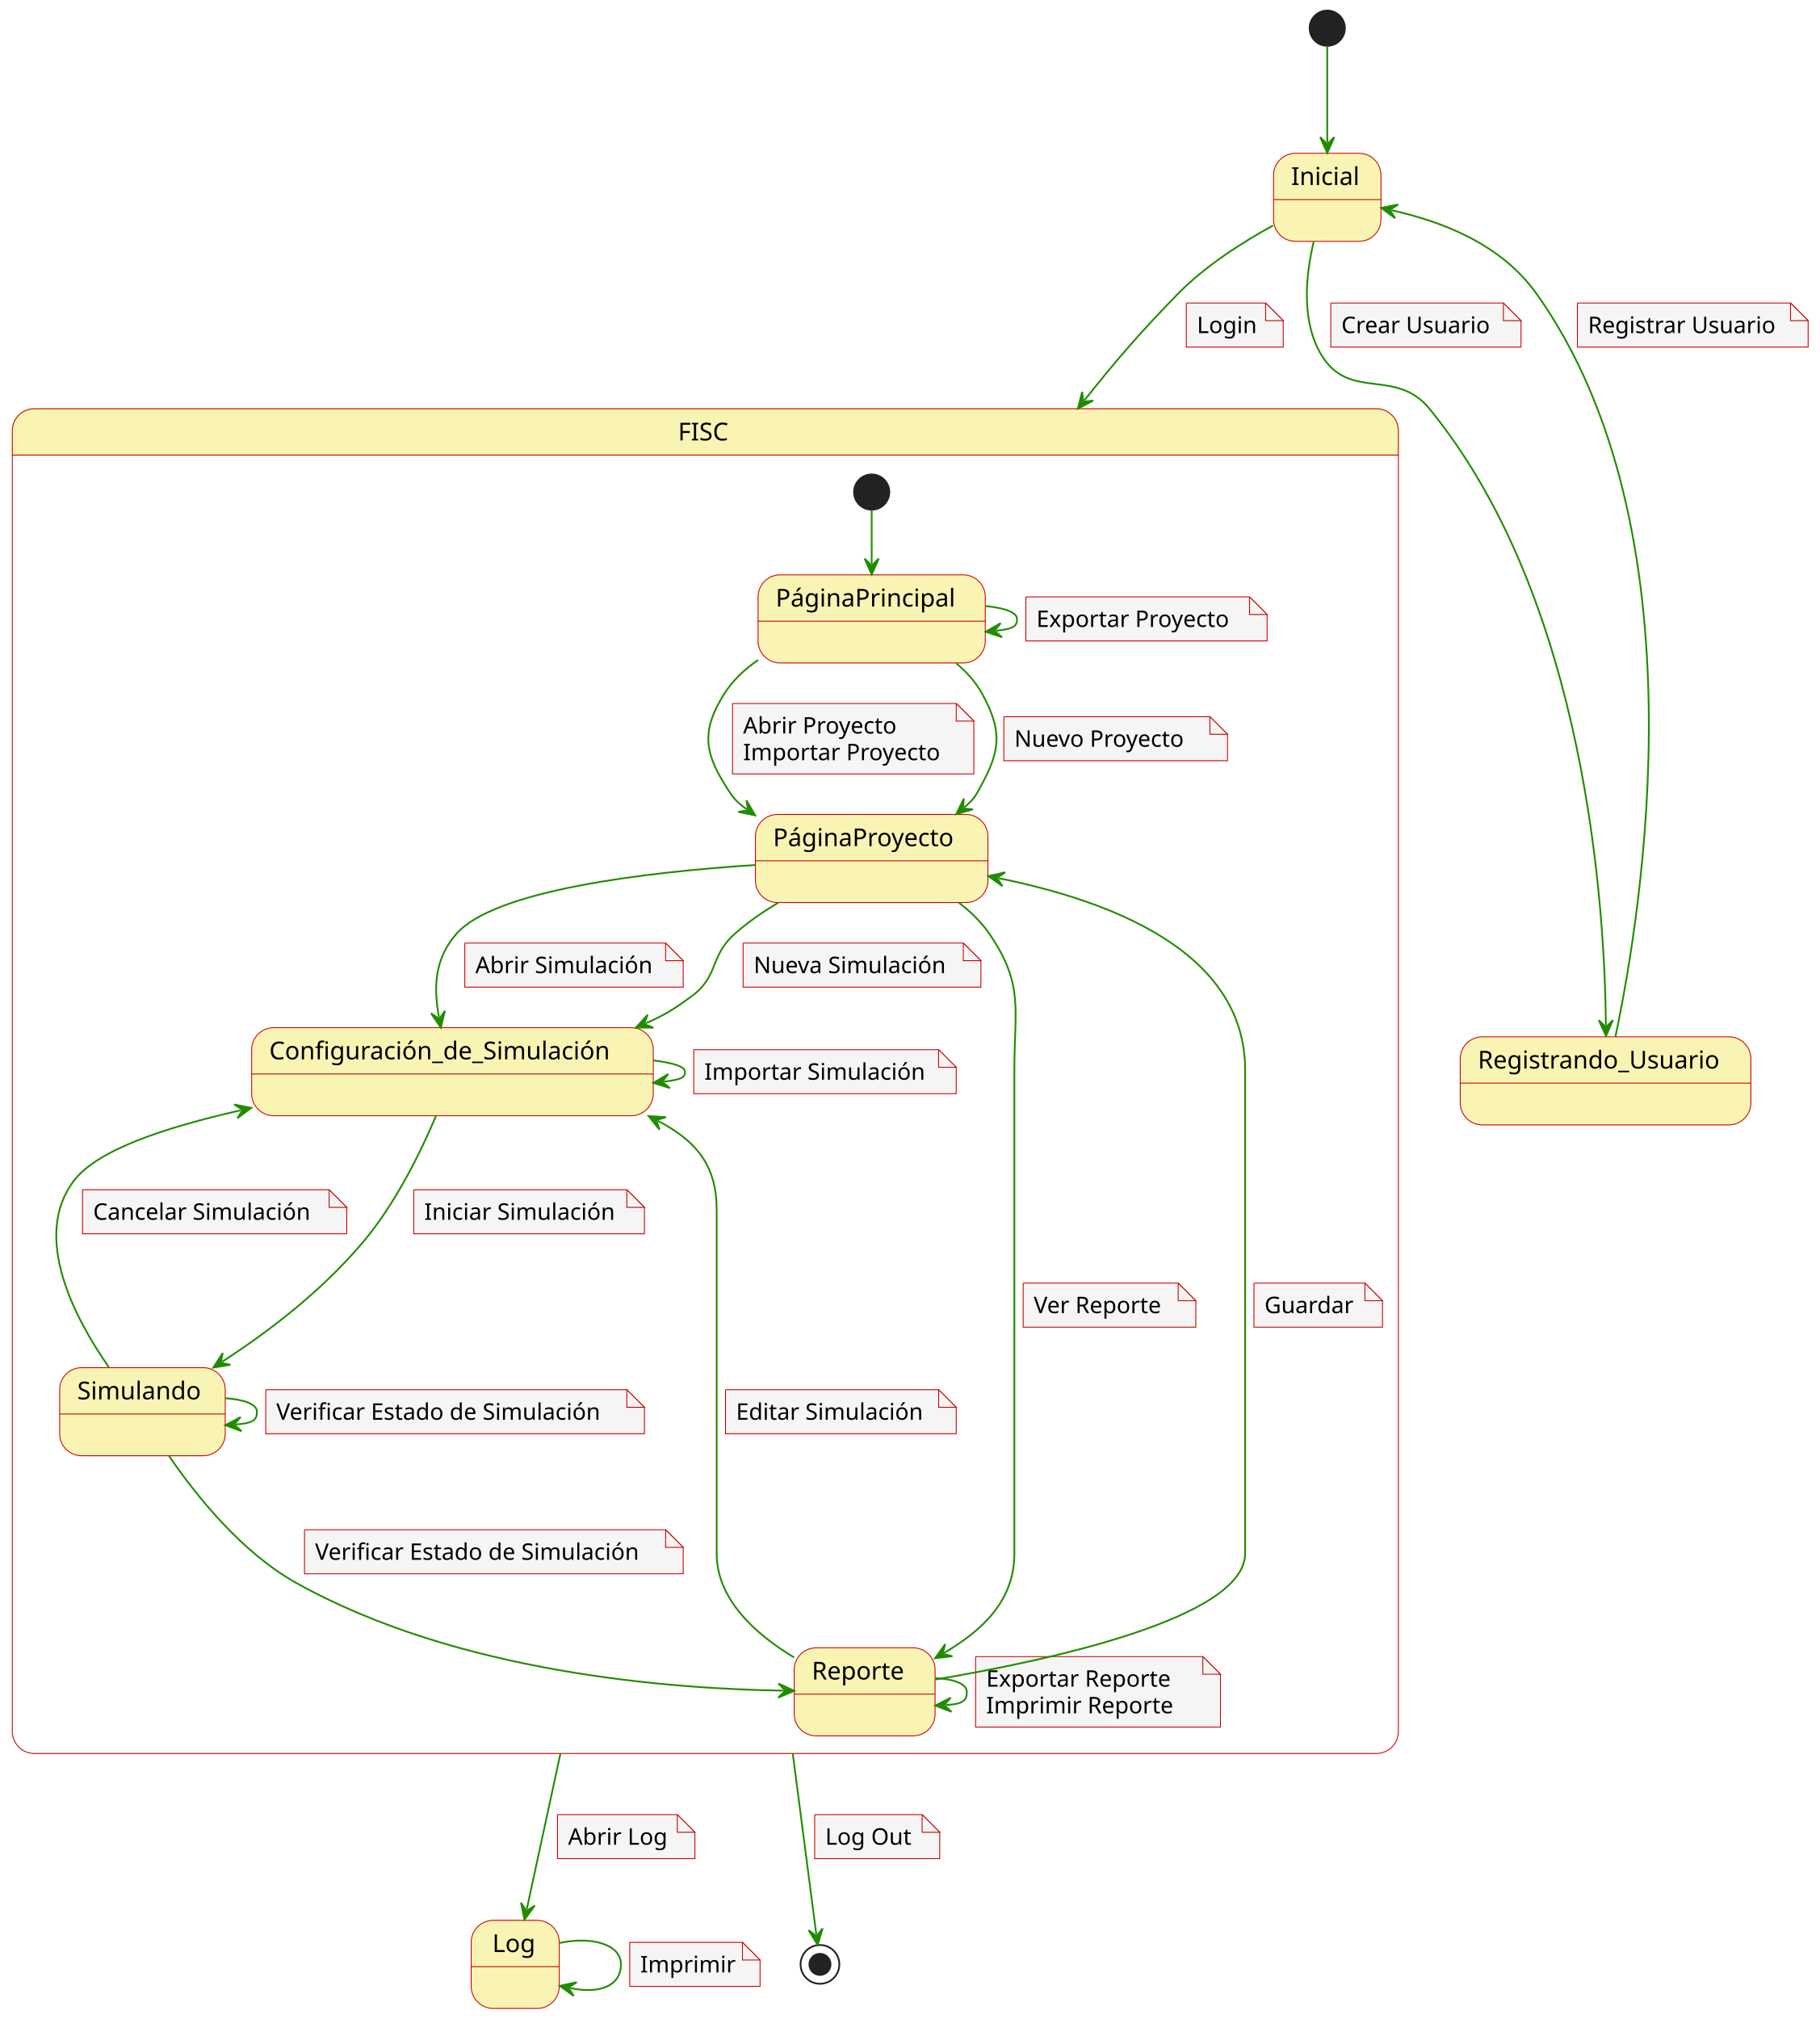
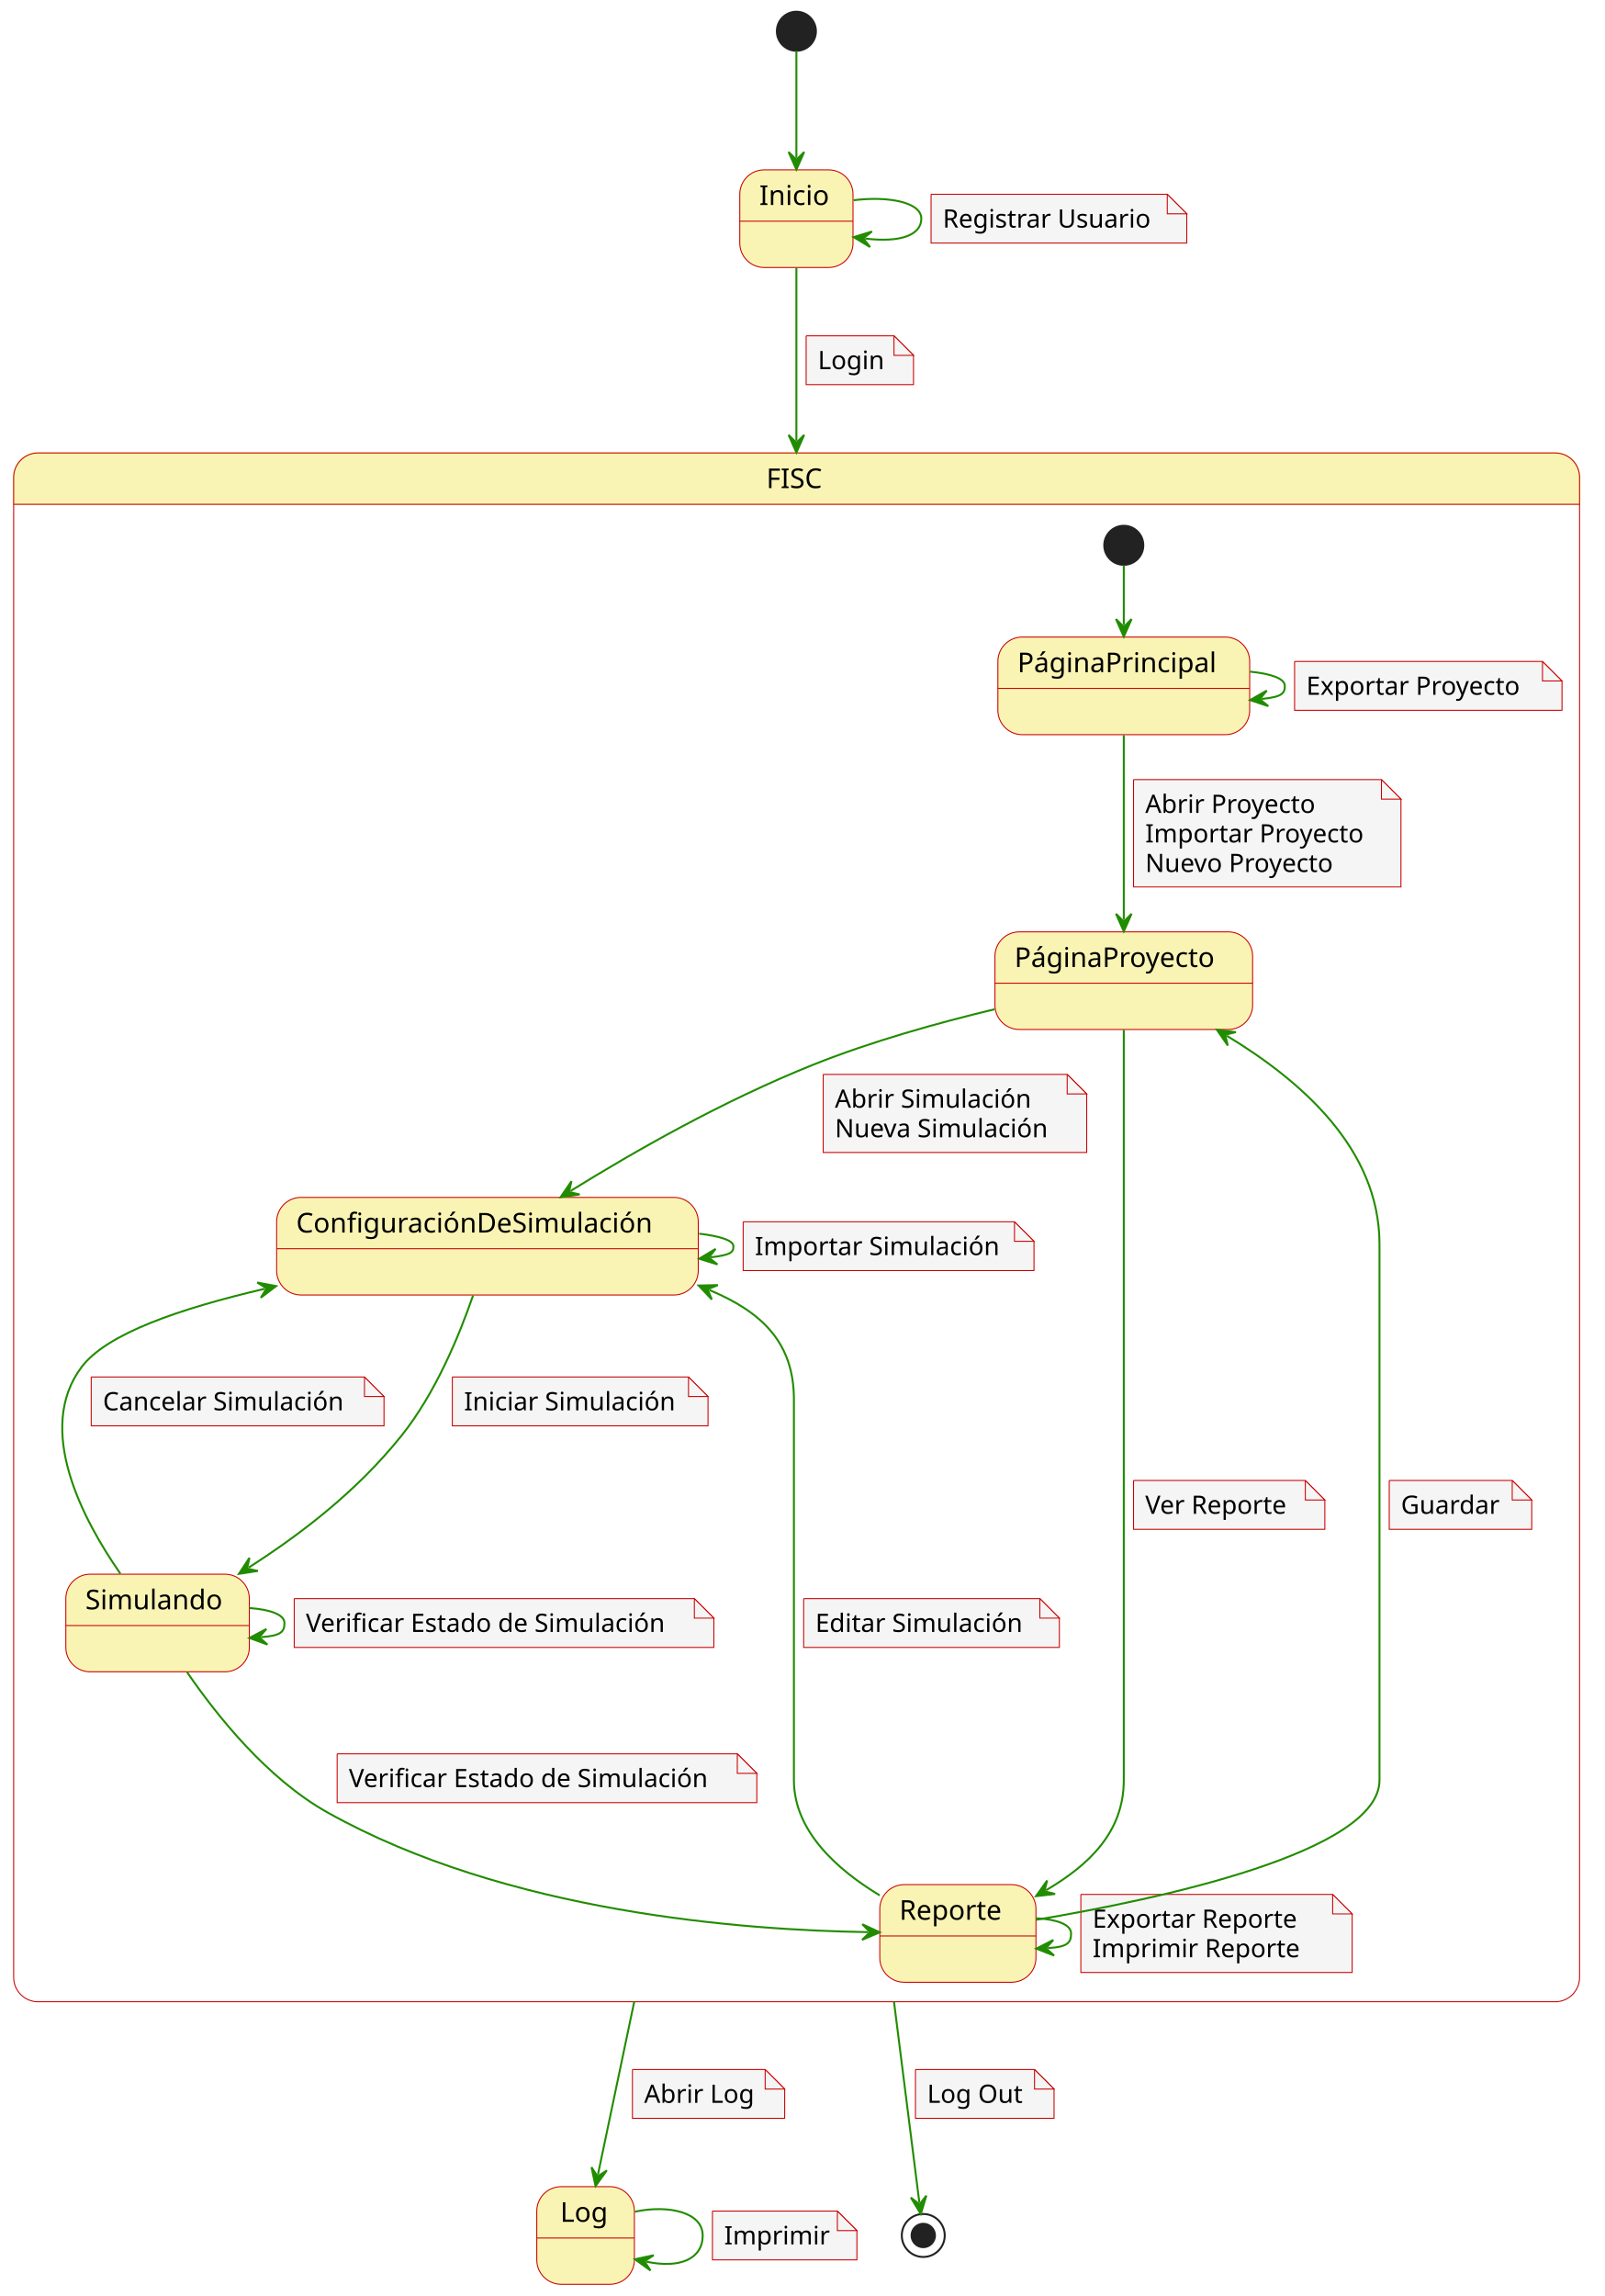
- <svg xmlns="http://www.w3.org/2000/svg" contentStyleType="text/css" height="1146px" preserveAspectRatio="none" style="width:1033px;height:1146px;background:#FFFFFF;" version="1.1" viewBox="0 0 1033 1146" width="1033px" zoomAndPan="magnify">
+ <svg xmlns="http://www.w3.org/2000/svg" contentStyleType="text/css" height="1176px" preserveAspectRatio="none" style="width:822px;height:1176px;background:#FFFFFF;" version="1.1" viewBox="0 0 822 1176" width="822px" zoomAndPan="magnify">
  <defs />
  <g>
-     <ellipse cx="753.5" cy="16" fill="#222222" rx="10" ry="10" style="stroke:#222222;stroke-width:1.0;" />
-     <g id="Inicial">
-       <rect fill="#FAF4B4" height="50" rx="12.5" ry="12.5" style="stroke:#C90000;stroke-width:0.5;" width="61" x="723" y="87" />
-       <line style="stroke:#C90000;stroke-width:0.5;" x1="723" x2="784" y1="113.297" y2="113.297" />
-       <text fill="#000000" font-family="sans-serif" font-size="14" lengthAdjust="spacing" textLength="41" x="733" y="104.995">Inicial</text>
+     <ellipse cx="408" cy="16" fill="#222222" rx="10" ry="10" style="stroke:#222222;stroke-width:1.0;" />
+     <g id="Inicio">
+       <rect fill="#FAF4B4" height="50" rx="12.5" ry="12.5" style="stroke:#C90000;stroke-width:0.5;" width="58" x="379" y="87" />
+       <line style="stroke:#C90000;stroke-width:0.5;" x1="379" x2="437" y1="113.297" y2="113.297" />
+       <text fill="#000000" font-family="sans-serif" font-size="14" lengthAdjust="spacing" textLength="38" x="389" y="104.995">Inicio</text>
    </g>
-     <path d="M19.5,232 L781.368,232 A12.5,12.5 0 0 1 793.868,244.5 L793.868,258.297 L7,258.297 L7,244.5 A12.5,12.5 0 0 1 19.5,232 " fill="#FAF4B4" style="stroke:#FAF4B4;stroke-width:1.0;" />
-     <rect fill="none" height="763.297" rx="12.5" ry="12.5" style="stroke:#C90000;stroke-width:0.5;" width="786.868" x="7" y="232" />
-     <line style="stroke:#C90000;stroke-width:0.5;" x1="7" x2="793.868" y1="258.297" y2="258.297" />
-     <text fill="#000000" font-family="sans-serif" font-size="14" lengthAdjust="spacing" textLength="31" x="384.934" y="249.995">FISC</text>
-     <ellipse cx="494.868" cy="279.297" fill="#222222" rx="10" ry="10" style="stroke:#222222;stroke-width:1.0;" />
+     <path d="M19.5,232 L796.728,232 A12.5,12.5 0 0 1 809.228,244.5 L809.228,258.297 L7,258.297 L7,244.5 A12.5,12.5 0 0 1 19.5,232 " fill="#FAF4B4" style="stroke:#FAF4B4;stroke-width:1.0;" />
+     <rect fill="none" height="793.297" rx="12.5" ry="12.5" style="stroke:#C90000;stroke-width:0.5;" width="802.228" x="7" y="232" />
+     <line style="stroke:#C90000;stroke-width:0.5;" x1="7" x2="809.228" y1="258.297" y2="258.297" />
+     <text fill="#000000" font-family="sans-serif" font-size="14" lengthAdjust="spacing" textLength="31" x="392.614" y="249.995">FISC</text>
+     <ellipse cx="575.728" cy="279.297" fill="#222222" rx="10" ry="10" style="stroke:#222222;stroke-width:1.0;" />
    <g id="FISC.PáginaPrincipal">
-       <rect fill="#FAF4B4" height="50" rx="12.5" ry="12.5" style="stroke:#C90000;stroke-width:0.5;" width="129" x="430.368" y="326.297" />
-       <line style="stroke:#C90000;stroke-width:0.5;" x1="430.368" x2="559.368" y1="352.594" y2="352.594" />
-       <text fill="#000000" font-family="sans-serif" font-size="14" lengthAdjust="spacing" textLength="109" x="440.368" y="344.292">PáginaPrincipal</text>
+       <rect fill="#FAF4B4" height="50" rx="12.5" ry="12.5" style="stroke:#C90000;stroke-width:0.5;" width="129" x="511.228" y="326.297" />
+       <line style="stroke:#C90000;stroke-width:0.5;" x1="511.228" x2="640.228" y1="352.594" y2="352.594" />
+       <text fill="#000000" font-family="sans-serif" font-size="14" lengthAdjust="spacing" textLength="109" x="521.228" y="344.292">PáginaPrincipal</text>
    </g>
    <g id="FISC.PáginaProyecto">
-       <rect fill="#FAF4B4" height="50" rx="12.5" ry="12.5" style="stroke:#C90000;stroke-width:0.5;" width="132" x="428.868" y="462.297" />
-       <line style="stroke:#C90000;stroke-width:0.5;" x1="428.868" x2="560.868" y1="488.594" y2="488.594" />
-       <text fill="#000000" font-family="sans-serif" font-size="14" lengthAdjust="spacing" textLength="112" x="438.868" y="480.292">PáginaProyecto</text>
+       <rect fill="#FAF4B4" height="50" rx="12.5" ry="12.5" style="stroke:#C90000;stroke-width:0.5;" width="132" x="509.728" y="477.297" />
+       <line style="stroke:#C90000;stroke-width:0.5;" x1="509.728" x2="641.728" y1="503.594" y2="503.594" />
+       <text fill="#000000" font-family="sans-serif" font-size="14" lengthAdjust="spacing" textLength="112" x="519.728" y="495.292">PáginaProyecto</text>
    </g>
-     <g id="FISC.Configuración_de_Simulación">
-       <rect fill="#FAF4B4" height="50" rx="12.5" ry="12.5" style="stroke:#C90000;stroke-width:0.5;" width="228" x="142.868" y="583.297" />
-       <line style="stroke:#C90000;stroke-width:0.5;" x1="142.868" x2="370.868" y1="609.594" y2="609.594" />
-       <text fill="#000000" font-family="sans-serif" font-size="14" lengthAdjust="spacing" textLength="208" x="152.868" y="601.292">Configuración_de_Simulación</text>
+     <g id="FISC.ConfiguraciónDeSimulación">
+       <rect fill="#FAF4B4" height="50" rx="12.5" ry="12.5" style="stroke:#C90000;stroke-width:0.5;" width="216" x="141.728" y="613.297" />
+       <line style="stroke:#C90000;stroke-width:0.5;" x1="141.728" x2="357.728" y1="639.594" y2="639.594" />
+       <text fill="#000000" font-family="sans-serif" font-size="14" lengthAdjust="spacing" textLength="196" x="151.728" y="631.292">ConfiguraciónDeSimulación</text>
    </g>
    <g id="FISC.Reporte">
-       <rect fill="#FAF4B4" height="50" rx="12.5" ry="12.5" style="stroke:#C90000;stroke-width:0.5;" width="80" x="450.868" y="935.297" />
-       <line style="stroke:#C90000;stroke-width:0.5;" x1="450.868" x2="530.868" y1="961.594" y2="961.594" />
-       <text fill="#000000" font-family="sans-serif" font-size="14" lengthAdjust="spacing" textLength="60" x="460.868" y="953.292">Reporte</text>
+       <rect fill="#FAF4B4" height="50" rx="12.5" ry="12.5" style="stroke:#C90000;stroke-width:0.5;" width="80" x="450.728" y="965.297" />
+       <line style="stroke:#C90000;stroke-width:0.5;" x1="450.728" x2="530.728" y1="991.594" y2="991.594" />
+       <text fill="#000000" font-family="sans-serif" font-size="14" lengthAdjust="spacing" textLength="60" x="460.728" y="983.292">Reporte</text>
    </g>
    <g id="FISC.Simulando">
-       <rect fill="#FAF4B4" height="50" rx="12.5" ry="12.5" style="stroke:#C90000;stroke-width:0.5;" width="94" x="33.868" y="776.297" />
-       <line style="stroke:#C90000;stroke-width:0.5;" x1="33.868" x2="127.868" y1="802.594" y2="802.594" />
-       <text fill="#000000" font-family="sans-serif" font-size="14" lengthAdjust="spacing" textLength="74" x="43.868" y="794.292">Simulando</text>
+       <rect fill="#FAF4B4" height="50" rx="12.5" ry="12.5" style="stroke:#C90000;stroke-width:0.5;" width="94" x="33.728" y="806.297" />
+       <line style="stroke:#C90000;stroke-width:0.5;" x1="33.728" x2="127.728" y1="832.594" y2="832.594" />
+       <text fill="#000000" font-family="sans-serif" font-size="14" lengthAdjust="spacing" textLength="74" x="43.728" y="824.292">Simulando</text>
    </g>
    <g id="link_*start*FISC_PáginaPrincipal">
-       <path d="M494.868,289.448 C494.868,298.713 494.868,307.438 494.868,320.081 " fill="none" id="*start*FISC-to-PáginaPrincipal" style="stroke:#218C00;stroke-width:1.0;" />
-       <polygon fill="#218C00" points="494.868,326.081,498.868,317.081,494.868,321.081,490.868,317.081,494.868,326.081" style="stroke:#218C00;stroke-width:1.0;" />
+       <path d="M575.728,289.448 C575.728,298.713 575.728,307.438 575.728,320.081 " fill="none" id="*start*FISC-to-PáginaPrincipal" style="stroke:#218C00;stroke-width:1.0;" />
+       <polygon fill="#218C00" points="575.728,326.081,579.728,317.081,575.728,321.081,571.728,317.081,575.728,326.081" style="stroke:#218C00;stroke-width:1.0;" />
    </g>
    <g id="link_PáginaPrincipal_PáginaProyecto">
-       <path d="M430.364,374.646 C422.629,379.924 415.754,386.391 410.868,394.297 C399.185,413.2 399.185,425.394 410.868,444.297 C415.411,451.648 416.795,454.263 423.87,459.327 " fill="none" id="PáginaPrincipal-to-PáginaProyecto" style="stroke:#218C00;stroke-width:1.0;" />
-       <polygon fill="#218C00" points="428.749,462.819,423.758,454.328,424.683,459.909,419.102,460.833,428.749,462.819" style="stroke:#218C00;stroke-width:1.0;" />
-       <path d="M415.868,399.297 L415.868,439.297 L552.868,439.297 L552.868,409.297 L542.868,399.297 L415.868,399.297 " fill="#F5F5F5" style="stroke:#C90000;stroke-width:0.5;" />
-       <path d="M542.868,399.297 L542.868,409.297 L552.868,409.297 L542.868,399.297 " fill="#F5F5F5" style="stroke:#C90000;stroke-width:0.5;" />
-       <text fill="#000000" font-family="sans-serif" font-size="13" lengthAdjust="spacing" textLength="91" x="421.868" y="416.364">Abrir Proyecto</text>
-       <text fill="#000000" font-family="sans-serif" font-size="13" lengthAdjust="spacing" textLength="116" x="421.868" y="431.497">Importar Proyecto</text>
-     </g>
-     <g id="link_PáginaPrincipal_PáginaProyecto">
-       <path d="M542.87,376.485 C548.889,381.542 554.208,387.459 557.868,394.297 C568.354,413.89 568.354,424.704 557.868,444.297 C554.208,451.135 553.482,453.192 547.463,458.249 " fill="none" id="PáginaPrincipal-to-PáginaProyecto-1" style="stroke:#218C00;stroke-width:1.0;" />
-       <polygon fill="#218C00" points="542.87,462.109,552.333,459.382,546.698,458.892,547.187,453.257,542.87,462.109" style="stroke:#218C00;stroke-width:1.0;" />
-       <path d="M569.868,406.797 L569.868,431.797 L696.868,431.797 L696.868,416.797 L686.868,406.797 L569.868,406.797 " fill="#F5F5F5" style="stroke:#C90000;stroke-width:0.5;" />
-       <path d="M686.868,406.797 L686.868,416.797 L696.868,416.797 L686.868,406.797 " fill="#F5F5F5" style="stroke:#C90000;stroke-width:0.5;" />
-       <text fill="#000000" font-family="sans-serif" font-size="13" lengthAdjust="spacing" textLength="102" x="575.868" y="423.864">Nuevo Proyecto</text>
+       <path d="M575.728,376.568 C575.728,404.276 575.728,443.333 575.728,471.036 " fill="none" id="PáginaPrincipal-to-PáginaProyecto" style="stroke:#218C00;stroke-width:1.0;" />
+       <polygon fill="#218C00" points="575.728,477.036,579.728,468.036,575.728,472.036,571.728,468.036,575.728,477.036" style="stroke:#218C00;stroke-width:1.0;" />
+       <path d="M580.728,399.297 L580.728,454.297 L717.728,454.297 L717.728,409.297 L707.728,399.297 L580.728,399.297 " fill="#F5F5F5" style="stroke:#C90000;stroke-width:0.5;" />
+       <path d="M707.728,399.297 L707.728,409.297 L717.728,409.297 L707.728,399.297 " fill="#F5F5F5" style="stroke:#C90000;stroke-width:0.5;" />
+       <text fill="#000000" font-family="sans-serif" font-size="13" lengthAdjust="spacing" textLength="91" x="586.728" y="416.364">Abrir Proyecto</text>
+       <text fill="#000000" font-family="sans-serif" font-size="13" lengthAdjust="spacing" textLength="116" x="586.728" y="431.497">Importar Proyecto</text>
+       <text fill="#000000" font-family="sans-serif" font-size="13" lengthAdjust="spacing" textLength="102" x="586.728" y="446.629">Nuevo Proyecto</text>
    </g>
    <g id="link_PáginaPrincipal_PáginaPrincipal">
-       <path d="M559.548,344.011 C570.11,345.054 577.368,347.483 577.368,351.297 C577.368,355.111 576.081,356.95 565.519,357.993 " fill="none" id="PáginaPrincipal-to-PáginaPrincipal" style="stroke:#218C00;stroke-width:1.0;" />
-       <polygon fill="#218C00" points="559.548,358.583,568.897,361.679,564.524,358.091,568.111,353.718,559.548,358.583" style="stroke:#218C00;stroke-width:1.0;" />
-       <path d="M582.368,338.797 L582.368,363.797 L719.368,363.797 L719.368,348.797 L709.368,338.797 L582.368,338.797 " fill="#F5F5F5" style="stroke:#C90000;stroke-width:0.5;" />
-       <path d="M709.368,338.797 L709.368,348.797 L719.368,348.797 L709.368,338.797 " fill="#F5F5F5" style="stroke:#C90000;stroke-width:0.5;" />
-       <text fill="#000000" font-family="sans-serif" font-size="13" lengthAdjust="spacing" textLength="116" x="588.368" y="355.864">Exportar Proyecto</text>
+       <path d="M640.408,344.011 C650.97,345.054 658.228,347.483 658.228,351.297 C658.228,355.111 656.941,356.95 646.379,357.993 " fill="none" id="PáginaPrincipal-to-PáginaPrincipal" style="stroke:#218C00;stroke-width:1.0;" />
+       <polygon fill="#218C00" points="640.408,358.583,649.758,361.679,645.384,358.091,648.971,353.718,640.408,358.583" style="stroke:#218C00;stroke-width:1.0;" />
+       <path d="M663.228,338.797 L663.228,363.797 L800.228,363.797 L800.228,348.797 L790.228,338.797 L663.228,338.797 " fill="#F5F5F5" style="stroke:#C90000;stroke-width:0.5;" />
+       <path d="M790.228,338.797 L790.228,348.797 L800.228,348.797 L790.228,338.797 " fill="#F5F5F5" style="stroke:#C90000;stroke-width:0.5;" />
+       <text fill="#000000" font-family="sans-serif" font-size="13" lengthAdjust="spacing" textLength="116" x="669.228" y="355.864">Exportar Proyecto</text>
    </g>
-     <g id="link_PáginaProyecto_Configuración_de_Simulación">
-       <path d="M428.773,490.975 C366.796,495.023 280.51,505.135 258.868,530.297 C246.573,544.592 246.14,560.596 249.198,577.393 " fill="none" id="PáginaProyecto-to-Configuración_de_Simulación" style="stroke:#218C00;stroke-width:1.0;" />
-       <polygon fill="#218C00" points="250.273,583.296,252.596,573.725,249.377,578.377,244.725,575.158,250.273,583.296" style="stroke:#218C00;stroke-width:1.0;" />
-       <path d="M263.868,535.297 L263.868,560.297 L387.868,560.297 L387.868,545.297 L377.868,535.297 L263.868,535.297 " fill="#F5F5F5" style="stroke:#C90000;stroke-width:0.5;" />
-       <path d="M377.868,535.297 L377.868,545.297 L387.868,545.297 L377.868,535.297 " fill="#F5F5F5" style="stroke:#C90000;stroke-width:0.5;" />
-       <text fill="#000000" font-family="sans-serif" font-size="13" lengthAdjust="spacing" textLength="103" x="269.868" y="552.364">Abrir Simulación</text>
-     </g>
-     <g id="link_PáginaProyecto_Configuración_de_Simulación">
-       <path d="M441.82,512.393 C432.994,517.621 424.305,523.617 416.868,530.297 C402.836,542.901 408.057,554.114 392.868,565.297 C383.217,572.403 377.839,575.922 366.549,580.852 " fill="none" id="PáginaProyecto-to-Configuración_de_Simulación-1" style="stroke:#218C00;stroke-width:1.0;" />
-       <polygon fill="#218C00" points="361.051,583.253,370.899,583.317,365.633,581.252,367.698,575.986,361.051,583.253" style="stroke:#218C00;stroke-width:1.0;" />
-       <path d="M421.868,535.297 L421.868,560.297 L556.868,560.297 L556.868,545.297 L546.868,535.297 L421.868,535.297 " fill="#F5F5F5" style="stroke:#C90000;stroke-width:0.5;" />
-       <path d="M546.868,535.297 L546.868,545.297 L556.868,545.297 L546.868,535.297 " fill="#F5F5F5" style="stroke:#C90000;stroke-width:0.5;" />
-       <text fill="#000000" font-family="sans-serif" font-size="13" lengthAdjust="spacing" textLength="114" x="427.868" y="552.364">Nueva Simulación</text>
+     <g id="link_PáginaProyecto_ConfiguraciónDeSimulación">
+       <path d="M509.578,516.93 C480.558,523.885 446.414,533.41 416.728,545.297 C370.173,563.94 325.337,589.583 292.323,609.987 " fill="none" id="PáginaProyecto-to-ConfiguraciónDeSimulación" style="stroke:#218C00;stroke-width:1.0;" />
+       <polygon fill="#218C00" points="287.219,613.142,296.978,611.813,291.472,610.513,292.772,605.008,287.219,613.142" style="stroke:#218C00;stroke-width:1.0;" />
+       <path d="M421.728,550.297 L421.728,590.297 L556.728,590.297 L556.728,560.297 L546.728,550.297 L421.728,550.297 " fill="#F5F5F5" style="stroke:#C90000;stroke-width:0.5;" />
+       <path d="M546.728,550.297 L546.728,560.297 L556.728,560.297 L546.728,550.297 " fill="#F5F5F5" style="stroke:#C90000;stroke-width:0.5;" />
+       <text fill="#000000" font-family="sans-serif" font-size="13" lengthAdjust="spacing" textLength="103" x="427.728" y="567.364">Abrir Simulación</text>
+       <text fill="#000000" font-family="sans-serif" font-size="13" lengthAdjust="spacing" textLength="114" x="427.728" y="582.497">Nueva Simulación</text>
    </g>
    <g id="link_PáginaProyecto_Reporte">
-       <path d="M544.429,512.464 C551.114,517.547 557.249,523.477 561.868,530.297 C581.375,559.096 575.868,572.514 575.868,607.297 C575.868,607.297 575.868,607.297 575.868,881.797 C575.868,908.357 558.096,925.195 536.05,938.168 " fill="none" id="PáginaProyecto-to-Reporte" style="stroke:#218C00;stroke-width:1.0;" />
-       <polygon fill="#218C00" points="530.879,941.211,540.664,940.093,535.188,938.675,536.607,933.199,530.879,941.211" style="stroke:#218C00;stroke-width:1.0;" />
-       <path d="M580.868,728.297 L580.868,753.297 L678.868,753.297 L678.868,738.297 L668.868,728.297 L580.868,728.297 " fill="#F5F5F5" style="stroke:#C90000;stroke-width:0.5;" />
-       <path d="M668.868,728.297 L668.868,738.297 L678.868,738.297 L668.868,728.297 " fill="#F5F5F5" style="stroke:#C90000;stroke-width:0.5;" />
-       <text fill="#000000" font-family="sans-serif" font-size="13" lengthAdjust="spacing" textLength="77" x="586.868" y="745.364">Ver Reporte</text>
+       <path d="M575.728,527.504 C575.728,554.341 575.728,598.912 575.728,637.297 C575.728,637.297 575.728,637.297 575.728,911.797 C575.728,938.357 557.957,955.195 535.91,968.168 " fill="none" id="PáginaProyecto-to-Reporte" style="stroke:#218C00;stroke-width:1.0;" />
+       <polygon fill="#218C00" points="530.739,971.211,540.524,970.094,535.048,968.675,536.467,963.199,530.739,971.211" style="stroke:#218C00;stroke-width:1.0;" />
+       <path d="M580.728,758.297 L580.728,783.297 L678.728,783.297 L678.728,768.297 L668.728,758.297 L580.728,758.297 " fill="#F5F5F5" style="stroke:#C90000;stroke-width:0.5;" />
+       <path d="M668.728,758.297 L668.728,768.297 L678.728,768.297 L668.728,758.297 " fill="#F5F5F5" style="stroke:#C90000;stroke-width:0.5;" />
+       <text fill="#000000" font-family="sans-serif" font-size="13" lengthAdjust="spacing" textLength="77" x="586.728" y="775.364">Ver Reporte</text>
    </g>
-     <g id="link_Configuración_de_Simulación_Simulando">
-       <path d="M247.483,633.542 C238.754,654.087 224.327,683.586 205.868,705.297 C181.679,733.747 152.605,755.673 126.13,772.96 " fill="none" id="Configuración_de_Simulación-to-Simulando" style="stroke:#218C00;stroke-width:1.0;" />
-       <polygon fill="#218C00" points="121.107,776.241,130.829,774.669,125.293,773.507,126.455,767.971,121.107,776.241" style="stroke:#218C00;stroke-width:1.0;" />
-       <path d="M234.868,675.297 L234.868,700.297 L365.868,700.297 L365.868,685.297 L355.868,675.297 L234.868,675.297 " fill="#F5F5F5" style="stroke:#C90000;stroke-width:0.5;" />
-       <path d="M355.868,675.297 L355.868,685.297 L365.868,685.297 L355.868,675.297 " fill="#F5F5F5" style="stroke:#C90000;stroke-width:0.5;" />
-       <text fill="#000000" font-family="sans-serif" font-size="13" lengthAdjust="spacing" textLength="110" x="240.868" y="692.364">Iniciar Simulación</text>
+     <g id="link_ConfiguraciónDeSimulación_Simulando">
+       <path d="M242.329,663.594 C235.234,684.172 223.035,713.69 205.728,735.297 C182.638,764.124 154.02,785.805 127.442,802.884 " fill="none" id="ConfiguraciónDeSimulación-to-Simulando" style="stroke:#218C00;stroke-width:1.0;" />
+       <polygon fill="#218C00" points="122.394,806.128,132.128,804.628,126.6,803.425,127.803,797.897,122.394,806.128" style="stroke:#218C00;stroke-width:1.0;" />
+       <path d="M231.728,705.297 L231.728,730.297 L362.728,730.297 L362.728,715.297 L352.728,705.297 L231.728,705.297 " fill="#F5F5F5" style="stroke:#C90000;stroke-width:0.5;" />
+       <path d="M352.728,705.297 L352.728,715.297 L362.728,715.297 L352.728,705.297 " fill="#F5F5F5" style="stroke:#C90000;stroke-width:0.5;" />
+       <text fill="#000000" font-family="sans-serif" font-size="13" lengthAdjust="spacing" textLength="110" x="237.728" y="722.364">Iniciar Simulación</text>
    </g>
-     <g id="link_Configuración_de_Simulación_Configuración_de_Simulación">
-       <path d="M370.922,601.929 C381.907,603.221 388.868,605.344 388.868,608.297 C388.868,611.25 387.866,612.672 376.881,613.964 " fill="none" id="Configuración_de_Simulación-to-Configuración_de_Simulación" style="stroke:#218C00;stroke-width:1.0;" />
-       <polygon fill="#218C00" points="370.922,614.665,380.327,617.586,375.887,614.081,379.393,609.641,370.922,614.665" style="stroke:#218C00;stroke-width:1.0;" />
-       <path d="M393.868,595.797 L393.868,620.797 L542.868,620.797 L542.868,605.797 L532.868,595.797 L393.868,595.797 " fill="#F5F5F5" style="stroke:#C90000;stroke-width:0.5;" />
-       <path d="M532.868,595.797 L532.868,605.797 L542.868,605.797 L532.868,595.797 " fill="#F5F5F5" style="stroke:#C90000;stroke-width:0.5;" />
-       <text fill="#000000" font-family="sans-serif" font-size="13" lengthAdjust="spacing" textLength="128" x="399.868" y="612.864">Importar Simulación</text>
+     <g id="link_ConfiguraciónDeSimulación_ConfiguraciónDeSimulación">
+       <path d="M358.159,631.876 C368.898,633.163 375.728,635.303 375.728,638.297 C375.728,641.291 374.856,642.717 364.116,644.004 " fill="none" id="ConfiguraciónDeSimulación-to-ConfiguraciónDeSimulación" style="stroke:#218C00;stroke-width:1.0;" />
+       <polygon fill="#218C00" points="358.159,644.718,367.571,647.619,363.124,644.123,366.619,639.675,358.159,644.718" style="stroke:#218C00;stroke-width:1.0;" />
+       <path d="M380.728,625.797 L380.728,650.797 L529.728,650.797 L529.728,635.797 L519.728,625.797 L380.728,625.797 " fill="#F5F5F5" style="stroke:#C90000;stroke-width:0.5;" />
+       <path d="M519.728,625.797 L519.728,635.797 L529.728,635.797 L519.728,625.797 " fill="#F5F5F5" style="stroke:#C90000;stroke-width:0.5;" />
+       <text fill="#000000" font-family="sans-serif" font-size="13" lengthAdjust="spacing" textLength="128" x="386.728" y="642.864">Importar Simulación</text>
    </g>
-     <g id="link_Simulando_Configuración_de_Simulación">
-       <path d="M61.75,775.969 C42.255,747.996 18,701.879 41.868,670.297 C55.056,652.847 92.483,640.269 136.786,630.164 " fill="none" id="Simulando-to-Configuración_de_Simulación" style="stroke:#218C00;stroke-width:1.0;" />
-       <polygon fill="#218C00" points="142.636,628.83,132.971,626.931,137.761,629.942,134.751,634.731,142.636,628.83" style="stroke:#218C00;stroke-width:1.0;" />
-       <path d="M46.868,675.297 L46.868,700.297 L196.868,700.297 L196.868,685.297 L186.868,675.297 L46.868,675.297 " fill="#F5F5F5" style="stroke:#C90000;stroke-width:0.5;" />
-       <path d="M186.868,675.297 L186.868,685.297 L196.868,685.297 L186.868,675.297 " fill="#F5F5F5" style="stroke:#C90000;stroke-width:0.5;" />
-       <text fill="#000000" font-family="sans-serif" font-size="13" lengthAdjust="spacing" textLength="129" x="52.868" y="692.364">Cancelar Simulación</text>
+     <g id="link_Simulando_ConfiguraciónDeSimulación">
+       <path d="M61.66,806.007 C42.211,778.068 18,731.983 41.728,700.297 C54.67,683.014 91.96,670.339 135.617,660.102 " fill="none" id="Simulando-to-ConfiguraciónDeSimulación" style="stroke:#218C00;stroke-width:1.0;" />
+       <polygon fill="#218C00" points="141.458,658.732,131.783,656.892,136.59,659.873,133.609,664.681,141.458,658.732" style="stroke:#218C00;stroke-width:1.0;" />
+       <path d="M46.728,705.297 L46.728,730.297 L196.728,730.297 L196.728,715.297 L186.728,705.297 L46.728,705.297 " fill="#F5F5F5" style="stroke:#C90000;stroke-width:0.5;" />
+       <path d="M186.728,705.297 L186.728,715.297 L196.728,715.297 L186.728,705.297 " fill="#F5F5F5" style="stroke:#C90000;stroke-width:0.5;" />
+       <text fill="#000000" font-family="sans-serif" font-size="13" lengthAdjust="spacing" textLength="129" x="52.728" y="722.364">Cancelar Simulación</text>
    </g>
    <g id="link_Simulando_Simulando">
-       <path d="M127.903,793.634 C138.298,794.354 145.868,796.908 145.868,801.297 C145.868,805.686 144.283,807.825 133.889,808.545 " fill="none" id="Simulando-to-Simulando" style="stroke:#218C00;stroke-width:1.0;" />
-       <polygon fill="#218C00" points="127.903,808.96,137.158,812.328,132.891,808.614,136.605,804.347,127.903,808.96" style="stroke:#218C00;stroke-width:1.0;" />
-       <path d="M150.868,788.797 L150.868,813.797 L365.868,813.797 L365.868,798.797 L355.868,788.797 L150.868,788.797 " fill="#F5F5F5" style="stroke:#C90000;stroke-width:0.5;" />
-       <path d="M355.868,788.797 L355.868,798.797 L365.868,798.797 L355.868,788.797 " fill="#F5F5F5" style="stroke:#C90000;stroke-width:0.5;" />
-       <text fill="#000000" font-family="sans-serif" font-size="13" lengthAdjust="spacing" textLength="194" x="156.868" y="805.864">Verificar Estado de Simulación</text>
+       <path d="M127.764,823.634 C138.158,824.354 145.728,826.908 145.728,831.297 C145.728,835.686 144.144,837.825 133.75,838.545 " fill="none" id="Simulando-to-Simulando" style="stroke:#218C00;stroke-width:1.0;" />
+       <polygon fill="#218C00" points="127.764,838.96,137.019,842.328,132.752,838.614,136.466,834.347,127.764,838.96" style="stroke:#218C00;stroke-width:1.0;" />
+       <path d="M150.728,818.797 L150.728,843.797 L365.728,843.797 L365.728,828.797 L355.728,818.797 L150.728,818.797 " fill="#F5F5F5" style="stroke:#C90000;stroke-width:0.5;" />
+       <path d="M355.728,818.797 L355.728,828.797 L365.728,828.797 L355.728,818.797 " fill="#F5F5F5" style="stroke:#C90000;stroke-width:0.5;" />
+       <text fill="#000000" font-family="sans-serif" font-size="13" lengthAdjust="spacing" textLength="194" x="156.728" y="835.864">Verificar Estado de Simulación</text>
    </g>
    <g id="link_Simulando_Reporte">
-       <path d="M96.015,826.521 C111.317,848.842 137.059,881.039 167.868,898.297 C259.728,949.752 380.951,958.63 444.851,959.628 " fill="none" id="Simulando-to-Reporte" style="stroke:#218C00;stroke-width:1.0;" />
-       <polygon fill="#218C00" points="450.851,959.721,441.914,955.581,445.851,959.643,441.789,963.58,450.851,959.721" style="stroke:#218C00;stroke-width:1.0;" />
-       <path d="M172.868,868.297 L172.868,893.297 L387.868,893.297 L387.868,878.297 L377.868,868.297 L172.868,868.297 " fill="#F5F5F5" style="stroke:#C90000;stroke-width:0.5;" />
-       <path d="M377.868,868.297 L377.868,878.297 L387.868,878.297 L377.868,868.297 " fill="#F5F5F5" style="stroke:#C90000;stroke-width:0.5;" />
-       <text fill="#000000" font-family="sans-serif" font-size="13" lengthAdjust="spacing" textLength="194" x="178.868" y="885.364">Verificar Estado de Simulación</text>
+       <path d="M95.875,856.521 C111.177,878.842 136.919,911.039 167.728,928.297 C259.589,979.752 380.812,988.63 444.712,989.628 " fill="none" id="Simulando-to-Reporte" style="stroke:#218C00;stroke-width:1.0;" />
+       <polygon fill="#218C00" points="450.711,989.721,441.775,985.581,445.712,989.643,441.65,993.58,450.711,989.721" style="stroke:#218C00;stroke-width:1.0;" />
+       <path d="M172.728,898.297 L172.728,923.297 L387.728,923.297 L387.728,908.297 L377.728,898.297 L172.728,898.297 " fill="#F5F5F5" style="stroke:#C90000;stroke-width:0.5;" />
+       <path d="M377.728,898.297 L377.728,908.297 L387.728,908.297 L377.728,898.297 " fill="#F5F5F5" style="stroke:#C90000;stroke-width:0.5;" />
+       <text fill="#000000" font-family="sans-serif" font-size="13" lengthAdjust="spacing" textLength="194" x="178.728" y="915.364">Verificar Estado de Simulación</text>
    </g>
    <g id="link_Reporte_Reporte">
-       <path d="M530.987,952.516 C541.2,953.028 548.868,955.621 548.868,960.297 C548.868,964.973 547.192,967.266 536.979,967.778 " fill="none" id="Reporte-to-Reporte" style="stroke:#218C00;stroke-width:1.0;" />
-       <polygon fill="#218C00" points="530.987,968.078,540.176,971.623,535.98,967.828,539.775,963.633,530.987,968.078" style="stroke:#218C00;stroke-width:1.0;" />
-       <path d="M553.868,940.297 L553.868,980.297 L692.868,980.297 L692.868,950.297 L682.868,940.297 L553.868,940.297 " fill="#F5F5F5" style="stroke:#C90000;stroke-width:0.5;" />
-       <path d="M682.868,940.297 L682.868,950.297 L692.868,950.297 L682.868,940.297 " fill="#F5F5F5" style="stroke:#C90000;stroke-width:0.5;" />
-       <text fill="#000000" font-family="sans-serif" font-size="13" lengthAdjust="spacing" textLength="110" x="559.868" y="957.364">Exportar Reporte</text>
-       <text fill="#000000" font-family="sans-serif" font-size="13" lengthAdjust="spacing" textLength="108" x="559.868" y="972.497">Imprimir Reporte</text>
+       <path d="M530.847,982.516 C541.06,983.028 548.728,985.621 548.728,990.297 C548.728,994.973 547.053,997.266 536.84,997.778 " fill="none" id="Reporte-to-Reporte" style="stroke:#218C00;stroke-width:1.0;" />
+       <polygon fill="#218C00" points="530.847,998.078,540.036,1001.623,535.841,997.828,539.636,993.633,530.847,998.078" style="stroke:#218C00;stroke-width:1.0;" />
+       <path d="M553.728,970.297 L553.728,1010.297 L692.728,1010.297 L692.728,980.297 L682.728,970.297 L553.728,970.297 " fill="#F5F5F5" style="stroke:#C90000;stroke-width:0.5;" />
+       <path d="M682.728,970.297 L682.728,980.297 L692.728,980.297 L682.728,970.297 " fill="#F5F5F5" style="stroke:#C90000;stroke-width:0.5;" />
+       <text fill="#000000" font-family="sans-serif" font-size="13" lengthAdjust="spacing" textLength="110" x="559.728" y="987.364">Exportar Reporte</text>
+       <text fill="#000000" font-family="sans-serif" font-size="13" lengthAdjust="spacing" textLength="108" x="559.728" y="1002.497">Imprimir Reporte</text>
    </g>
    <g id="link_Reporte_PáginaProyecto">
-       <path d="M530.99,953.309 C593.455,942.842 706.868,918.749 706.868,881.797 C706.868,607.297 706.868,607.297 706.868,607.297 C706.868,539.448 629.157,511.079 566.954,498.474 " fill="none" id="Reporte-to-PáginaProyecto" style="stroke:#218C00;stroke-width:1.0;" />
-       <polygon fill="#218C00" points="561.074,497.282,569.1,502.99,565.974,498.275,570.689,495.149,561.074,497.282" style="stroke:#218C00;stroke-width:1.0;" />
-       <path d="M711.868,728.297 L711.868,753.297 L784.868,753.297 L784.868,738.297 L774.868,728.297 L711.868,728.297 " fill="#F5F5F5" style="stroke:#C90000;stroke-width:0.5;" />
-       <path d="M774.868,728.297 L774.868,738.297 L784.868,738.297 L774.868,728.297 " fill="#F5F5F5" style="stroke:#C90000;stroke-width:0.5;" />
-       <text fill="#000000" font-family="sans-serif" font-size="13" lengthAdjust="spacing" textLength="52" x="717.868" y="745.364">Guardar</text>
+       <path d="M530.85,983.309 C593.316,972.842 706.728,948.749 706.728,911.797 C706.728,637.297 706.728,637.297 706.728,637.297 C706.728,588.008 665.98,553.238 628.524,530.525 " fill="none" id="Reporte-to-PáginaProyecto" style="stroke:#218C00;stroke-width:1.0;" />
+       <polygon fill="#218C00" points="623.393,527.414,629.015,535.501,627.668,530.006,633.163,528.66,623.393,527.414" style="stroke:#218C00;stroke-width:1.0;" />
+       <path d="M711.728,758.297 L711.728,783.297 L784.728,783.297 L784.728,768.297 L774.728,758.297 L711.728,758.297 " fill="#F5F5F5" style="stroke:#C90000;stroke-width:0.5;" />
+       <path d="M774.728,758.297 L774.728,768.297 L784.728,768.297 L774.728,758.297 " fill="#F5F5F5" style="stroke:#C90000;stroke-width:0.5;" />
+       <text fill="#000000" font-family="sans-serif" font-size="13" lengthAdjust="spacing" textLength="52" x="717.728" y="775.364">Guardar</text>
    </g>
-     <g id="link_Reporte_Configuración_de_Simulación">
-       <path d="M450.836,940.798 C429.201,927.775 406.868,907.988 406.868,881.797 C406.868,686.797 406.868,686.797 406.868,686.797 C406.868,661.882 395.655,647.734 373.563,636.255 " fill="none" id="Reporte-to-Configuración_de_Simulación" style="stroke:#218C00;stroke-width:1.0;" />
-       <polygon fill="#218C00" points="368.239,633.489,374.381,641.188,372.675,635.794,378.069,634.089,368.239,633.489" style="stroke:#218C00;stroke-width:1.0;" />
-       <path d="M411.868,788.797 L411.868,813.797 L542.868,813.797 L542.868,798.797 L532.868,788.797 L411.868,788.797 " fill="#F5F5F5" style="stroke:#C90000;stroke-width:0.5;" />
-       <path d="M532.868,788.797 L532.868,798.797 L542.868,798.797 L532.868,788.797 " fill="#F5F5F5" style="stroke:#C90000;stroke-width:0.5;" />
-       <text fill="#000000" font-family="sans-serif" font-size="13" lengthAdjust="spacing" textLength="110" x="417.868" y="805.864">Editar Simulación</text>
-     </g>
-     <g id="Registrando_Usuario">
-       <rect fill="#FAF4B4" height="50" rx="12.5" ry="12.5" style="stroke:#C90000;stroke-width:0.5;" width="165" x="829" y="588.5" />
-       <line style="stroke:#C90000;stroke-width:0.5;" x1="829" x2="994" y1="614.797" y2="614.797" />
-       <text fill="#000000" font-family="sans-serif" font-size="14" lengthAdjust="spacing" textLength="145" x="839" y="606.495">Registrando_Usuario</text>
+     <g id="link_Reporte_ConfiguraciónDeSimulación">
+       <path d="M450.696,970.798 C429.061,957.775 406.728,937.988 406.728,911.797 C406.728,716.797 406.728,716.797 406.728,716.797 C406.728,687.92 390.644,672.116 363.449,660.75 " fill="none" id="Reporte-to-ConfiguraciónDeSimulación" style="stroke:#218C00;stroke-width:1.0;" />
+       <polygon fill="#218C00" points="357.913,658.436,364.675,665.597,362.526,660.364,367.76,658.216,357.913,658.436" style="stroke:#218C00;stroke-width:1.0;" />
+       <path d="M411.728,818.797 L411.728,843.797 L542.728,843.797 L542.728,828.797 L532.728,818.797 L411.728,818.797 " fill="#F5F5F5" style="stroke:#C90000;stroke-width:0.5;" />
+       <path d="M532.728,818.797 L532.728,828.797 L542.728,828.797 L532.728,818.797 " fill="#F5F5F5" style="stroke:#C90000;stroke-width:0.5;" />
+       <text fill="#000000" font-family="sans-serif" font-size="13" lengthAdjust="spacing" textLength="110" x="417.728" y="835.864">Editar Simulación</text>
    </g>
    <g id="Log">
-       <rect fill="#FAF4B4" height="50" rx="12.5" ry="12.5" style="stroke:#C90000;stroke-width:0.5;" width="50" x="267.5" y="1090" />
-       <line style="stroke:#C90000;stroke-width:0.5;" x1="267.5" x2="317.5" y1="1116.297" y2="1116.297" />
-       <text fill="#000000" font-family="sans-serif" font-size="14" lengthAdjust="spacing" textLength="26" x="279.5" y="1107.995">Log</text>
+       <rect fill="#FAF4B4" height="50" rx="12.5" ry="12.5" style="stroke:#C90000;stroke-width:0.5;" width="50" x="275" y="1120" />
+       <line style="stroke:#C90000;stroke-width:0.5;" x1="275" x2="325" y1="1146.297" y2="1146.297" />
+       <text fill="#000000" font-family="sans-serif" font-size="14" lengthAdjust="spacing" textLength="26" x="287" y="1137.995">Log</text>
    </g>
-     <ellipse cx="465.5" cy="1115" fill="none" rx="11" ry="11" style="stroke:#222222;stroke-width:1.0;" />
-     <ellipse cx="465.5" cy="1115" fill="#222222" rx="6" ry="6" style="stroke:#222222;stroke-width:1.0;" />
-     <g id="link_*start*_Inicial">
-       <path d="M753.5,26.01 C753.5,39.89 753.5,60.97 753.5,80.84 " fill="none" id="*start*-to-Inicial" style="stroke:#218C00;stroke-width:1.0;" />
-       <polygon fill="#218C00" points="753.5,86.84,757.5,77.84,753.5,81.84,749.5,77.84,753.5,86.84" style="stroke:#218C00;stroke-width:1.0;" />
+     <ellipse cx="473" cy="1145" fill="none" rx="11" ry="11" style="stroke:#222222;stroke-width:1.0;" />
+     <ellipse cx="473" cy="1145" fill="#222222" rx="6" ry="6" style="stroke:#222222;stroke-width:1.0;" />
+     <g id="link_*start*_Inicio">
+       <path d="M408,26.01 C408,39.89 408,60.97 408,80.84 " fill="none" id="*start*-to-Inicio" style="stroke:#218C00;stroke-width:1.0;" />
+       <polygon fill="#218C00" points="408,86.84,412,77.84,408,81.84,404,77.84,408,86.84" style="stroke:#218C00;stroke-width:1.0;" />
    </g>
-     <g id="link_Inicial_FISC">
-       <path d="M722.722,127.99 C705.38,137.48 684.13,150.984 668.5,167 C648.8,187.187 633.622,204.364 615.648,227.253 " fill="none" id="Inicial-to-FISC" style="stroke:#218C00;stroke-width:1.0;" />
-       <polygon fill="#218C00" points="611.942,231.972,620.646,227.364,615.03,228.04,614.355,222.423,611.942,231.972" style="stroke:#218C00;stroke-width:1.0;" />
-       <path d="M673.5,172 L673.5,197 L728.5,197 L728.5,182 L718.5,172 L673.5,172 " fill="#F5F5F5" style="stroke:#C90000;stroke-width:0.5;" />
-       <path d="M718.5,172 L718.5,182 L728.5,182 L718.5,172 " fill="#F5F5F5" style="stroke:#C90000;stroke-width:0.5;" />
-       <text fill="#000000" font-family="sans-serif" font-size="13" lengthAdjust="spacing" textLength="34" x="679.5" y="189.067">Login</text>
+     <g id="link_Inicio_FISC">
+       <path d="M408,137.13 C408,158.28 408,185.857 408,225.765 " fill="none" id="Inicio-to-FISC" style="stroke:#218C00;stroke-width:1.0;" />
+       <polygon fill="#218C00" points="408,231.765,412,222.765,408,226.765,404,222.765,408,231.765" style="stroke:#218C00;stroke-width:1.0;" />
+       <path d="M413,172 L413,197 L468,197 L468,182 L458,172 L413,172 " fill="#F5F5F5" style="stroke:#C90000;stroke-width:0.5;" />
+       <path d="M458,172 L458,182 L468,182 L458,172 " fill="#F5F5F5" style="stroke:#C90000;stroke-width:0.5;" />
+       <text fill="#000000" font-family="sans-serif" font-size="13" lengthAdjust="spacing" textLength="34" x="419" y="189.067">Login</text>
    </g>
-     <g id="link_Inicial_Registrando_Usuario">
-       <path d="M745.799,137.17 C741.261,156.225 738.488,182.707 750.5,202 C766.468,227.648 792.377,208.61 811.5,232 C900.991,341.459 911.085,516.682 911.691,582.047 " fill="none" id="Inicial-to-Registrando_Usuario" style="stroke:#218C00;stroke-width:1.0;" />
-       <polygon fill="#218C00" points="911.747,588.047,915.663,579.01,911.701,583.047,907.664,579.085,911.747,588.047" style="stroke:#218C00;stroke-width:1.0;" />
-       <path d="M755.5,172 L755.5,197 L863.5,197 L863.5,182 L853.5,172 L755.5,172 " fill="#F5F5F5" style="stroke:#C90000;stroke-width:0.5;" />
-       <path d="M853.5,172 L853.5,182 L863.5,182 L853.5,172 " fill="#F5F5F5" style="stroke:#C90000;stroke-width:0.5;" />
-       <text fill="#000000" font-family="sans-serif" font-size="13" lengthAdjust="spacing" textLength="87" x="761.5" y="189.067">Crear Usuario</text>
-     </g>
-     <g id="link_Registrando_Usuario_Inicial">
-       <path d="M917.083,588.437 C932.273,516.649 967.159,300.703 872.5,167 C851.984,138.02 817.932,125.609 790.011,119.319 " fill="none" id="Registrando_Usuario-to-Inicial" style="stroke:#218C00;stroke-width:1.0;" />
-       <polygon fill="#218C00" points="784.158,118,792.059,123.88,789.036,119.099,793.817,116.076,784.158,118" style="stroke:#218C00;stroke-width:1.0;" />
-       <path d="M895.5,172 L895.5,197 L1026.5,197 L1026.5,182 L1016.5,172 L895.5,172 " fill="#F5F5F5" style="stroke:#C90000;stroke-width:0.5;" />
-       <path d="M1016.5,172 L1016.5,182 L1026.5,182 L1016.5,172 " fill="#F5F5F5" style="stroke:#C90000;stroke-width:0.5;" />
-       <text fill="#000000" font-family="sans-serif" font-size="13" lengthAdjust="spacing" textLength="110" x="901.5" y="189.067">Registrar Usuario</text>
+     <g id="link_Inicio_Inicio">
+       <path d="M437.293,102.55 C455.124,100.36 472,103.51 472,112 C472,120.49 461.079,124.371 443.248,122.181 " fill="none" id="Inicio-to-Inicio" style="stroke:#218C00;stroke-width:1.0;" />
+       <polygon fill="#218C00" points="437.293,121.45,445.738,126.517,442.256,122.059,446.714,118.577,437.293,121.45" style="stroke:#218C00;stroke-width:1.0;" />
+       <path d="M477,99.5 L477,124.5 L608,124.5 L608,109.5 L598,99.5 L477,99.5 " fill="#F5F5F5" style="stroke:#C90000;stroke-width:0.5;" />
+       <path d="M598,99.5 L598,109.5 L608,109.5 L598,99.5 " fill="#F5F5F5" style="stroke:#C90000;stroke-width:0.5;" />
+       <text fill="#000000" font-family="sans-serif" font-size="13" lengthAdjust="spacing" textLength="110" x="483" y="116.567">Registrar Usuario</text>
    </g>
    <g id="link_Log_Log">
-       <path d="M317.778,1102.818 C335.273,1099.127 352.5,1103.188 352.5,1115 C352.5,1126.812 341.144,1132.112 323.649,1128.42 " fill="none" id="Log-to-Log" style="stroke:#218C00;stroke-width:1.0;" />
-       <polygon fill="#218C00" points="317.778,1127.182,325.758,1132.954,322.67,1128.214,327.41,1125.126,317.778,1127.182" style="stroke:#218C00;stroke-width:1.0;" />
-       <path d="M357.5,1102.5 L357.5,1127.5 L431.5,1127.5 L431.5,1112.5 L421.5,1102.5 L357.5,1102.5 " fill="#F5F5F5" style="stroke:#C90000;stroke-width:0.5;" />
-       <path d="M421.5,1102.5 L421.5,1112.5 L431.5,1112.5 L421.5,1102.5 " fill="#F5F5F5" style="stroke:#C90000;stroke-width:0.5;" />
-       <text fill="#000000" font-family="sans-serif" font-size="13" lengthAdjust="spacing" textLength="53" x="363.5" y="1119.567">Imprimir</text>
+       <path d="M325.278,1132.818 C342.773,1129.127 360,1133.188 360,1145 C360,1156.812 348.644,1162.112 331.149,1158.42 " fill="none" id="Log-to-Log" style="stroke:#218C00;stroke-width:1.0;" />
+       <polygon fill="#218C00" points="325.278,1157.182,333.258,1162.954,330.17,1158.214,334.91,1155.126,325.278,1157.182" style="stroke:#218C00;stroke-width:1.0;" />
+       <path d="M365,1132.5 L365,1157.5 L439,1157.5 L439,1142.5 L429,1132.5 L365,1132.5 " fill="#F5F5F5" style="stroke:#C90000;stroke-width:0.5;" />
+       <path d="M429,1132.5 L429,1142.5 L439,1142.5 L429,1132.5 " fill="#F5F5F5" style="stroke:#C90000;stroke-width:0.5;" />
+       <text fill="#000000" font-family="sans-serif" font-size="13" lengthAdjust="spacing" textLength="53" x="371" y="1149.567">Imprimir</text>
    </g>
    <g id="link_FISC_Log">
-       <path d="M318.163,995.309 C309.597,1034.928 303.626,1062.543 299.043,1083.74 " fill="none" id="FISC-to-Log" style="stroke:#218C00;stroke-width:1.0;" />
-       <polygon fill="#218C00" points="297.775,1089.604,303.587,1081.653,298.832,1084.717,295.767,1079.962,297.775,1089.604" style="stroke:#218C00;stroke-width:1.0;" />
-       <path d="M316.5,1030 L316.5,1055 L394.5,1055 L394.5,1040 L384.5,1030 L316.5,1030 " fill="#F5F5F5" style="stroke:#C90000;stroke-width:0.5;" />
-       <path d="M384.5,1030 L384.5,1040 L394.5,1040 L384.5,1030 " fill="#F5F5F5" style="stroke:#C90000;stroke-width:0.5;" />
-       <text fill="#000000" font-family="sans-serif" font-size="13" lengthAdjust="spacing" textLength="57" x="322.5" y="1047.067">Abrir Log</text>
+       <path d="M324.913,1025.317 C316.57,1065.065 310.78,1092.649 306.339,1113.804 " fill="none" id="FISC-to-Log" style="stroke:#218C00;stroke-width:1.0;" />
+       <polygon fill="#218C00" points="305.106,1119.676,310.87,1111.69,306.133,1114.783,303.04,1110.046,305.106,1119.676" style="stroke:#218C00;stroke-width:1.0;" />
+       <path d="M324,1060 L324,1085 L402,1085 L402,1070 L392,1060 L324,1060 " fill="#F5F5F5" style="stroke:#C90000;stroke-width:0.5;" />
+       <path d="M392,1060 L392,1070 L402,1070 L392,1060 " fill="#F5F5F5" style="stroke:#C90000;stroke-width:0.5;" />
+       <text fill="#000000" font-family="sans-serif" font-size="13" lengthAdjust="spacing" textLength="57" x="330" y="1077.067">Abrir Log</text>
    </g>
    <g id="link_FISC_*end*">
-       <path d="M450.055,995.309 C456.604,1045.636 461.09,1080.106 463.422,1098.028 " fill="none" id="FISC-to-*end*" style="stroke:#218C00;stroke-width:1.0;" />
-       <polygon fill="#218C00" points="464.196,1103.978,467.001,1094.537,463.551,1099.02,459.068,1095.57,464.196,1103.978" style="stroke:#218C00;stroke-width:1.0;" />
-       <path d="M462.5,1030 L462.5,1055 L533.5,1055 L533.5,1040 L523.5,1030 L462.5,1030 " fill="#F5F5F5" style="stroke:#C90000;stroke-width:0.5;" />
-       <path d="M523.5,1030 L523.5,1040 L533.5,1040 L523.5,1030 " fill="#F5F5F5" style="stroke:#C90000;stroke-width:0.5;" />
-       <text fill="#000000" font-family="sans-serif" font-size="13" lengthAdjust="spacing" textLength="50" x="468.5" y="1047.067">Log Out</text>
+       <path d="M458.006,1025.317 C464.385,1075.807 468.729,1110.194 470.986,1128.062 " fill="none" id="FISC-to-*end*" style="stroke:#218C00;stroke-width:1.0;" />
+       <polygon fill="#218C00" points="471.738,1134.014,474.579,1124.584,471.111,1129.054,466.642,1125.586,471.738,1134.014" style="stroke:#218C00;stroke-width:1.0;" />
+       <path d="M469,1060 L469,1085 L540,1085 L540,1070 L530,1060 L469,1060 " fill="#F5F5F5" style="stroke:#C90000;stroke-width:0.5;" />
+       <path d="M530,1060 L530,1070 L540,1070 L530,1060 " fill="#F5F5F5" style="stroke:#C90000;stroke-width:0.5;" />
+       <text fill="#000000" font-family="sans-serif" font-size="13" lengthAdjust="spacing" textLength="50" x="475" y="1077.067">Log Out</text>
    </g>
  </g>
</svg>
